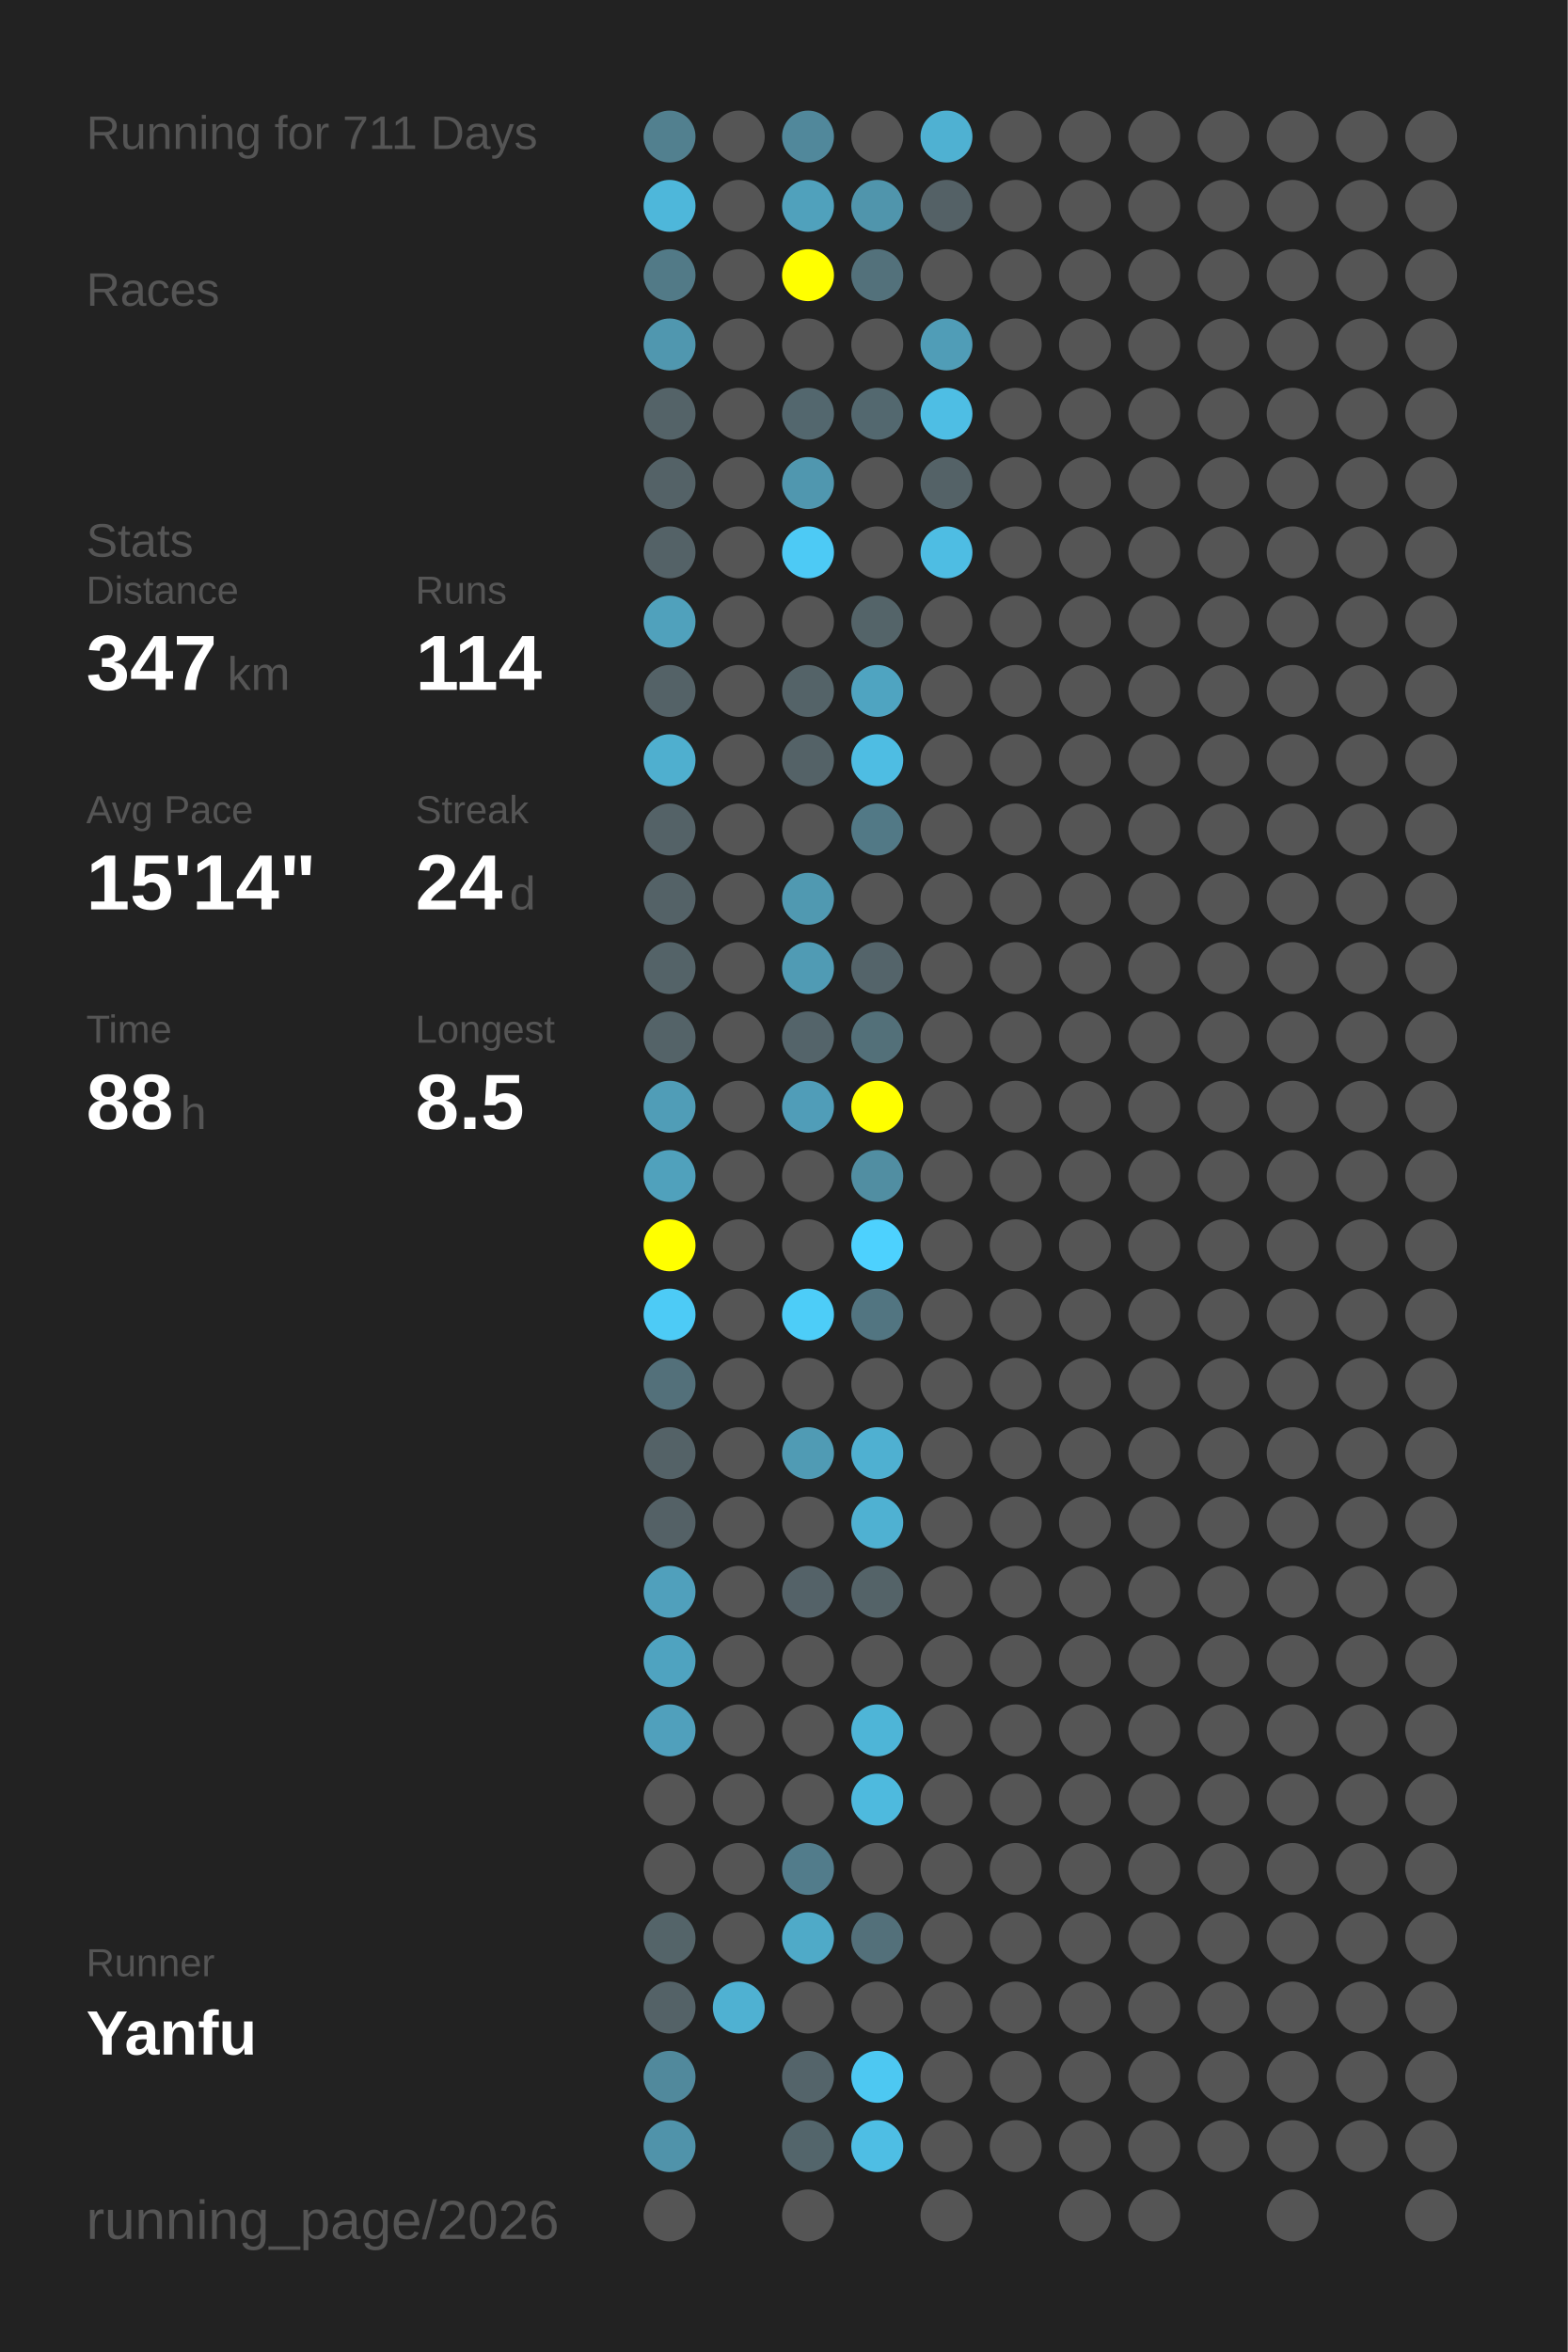
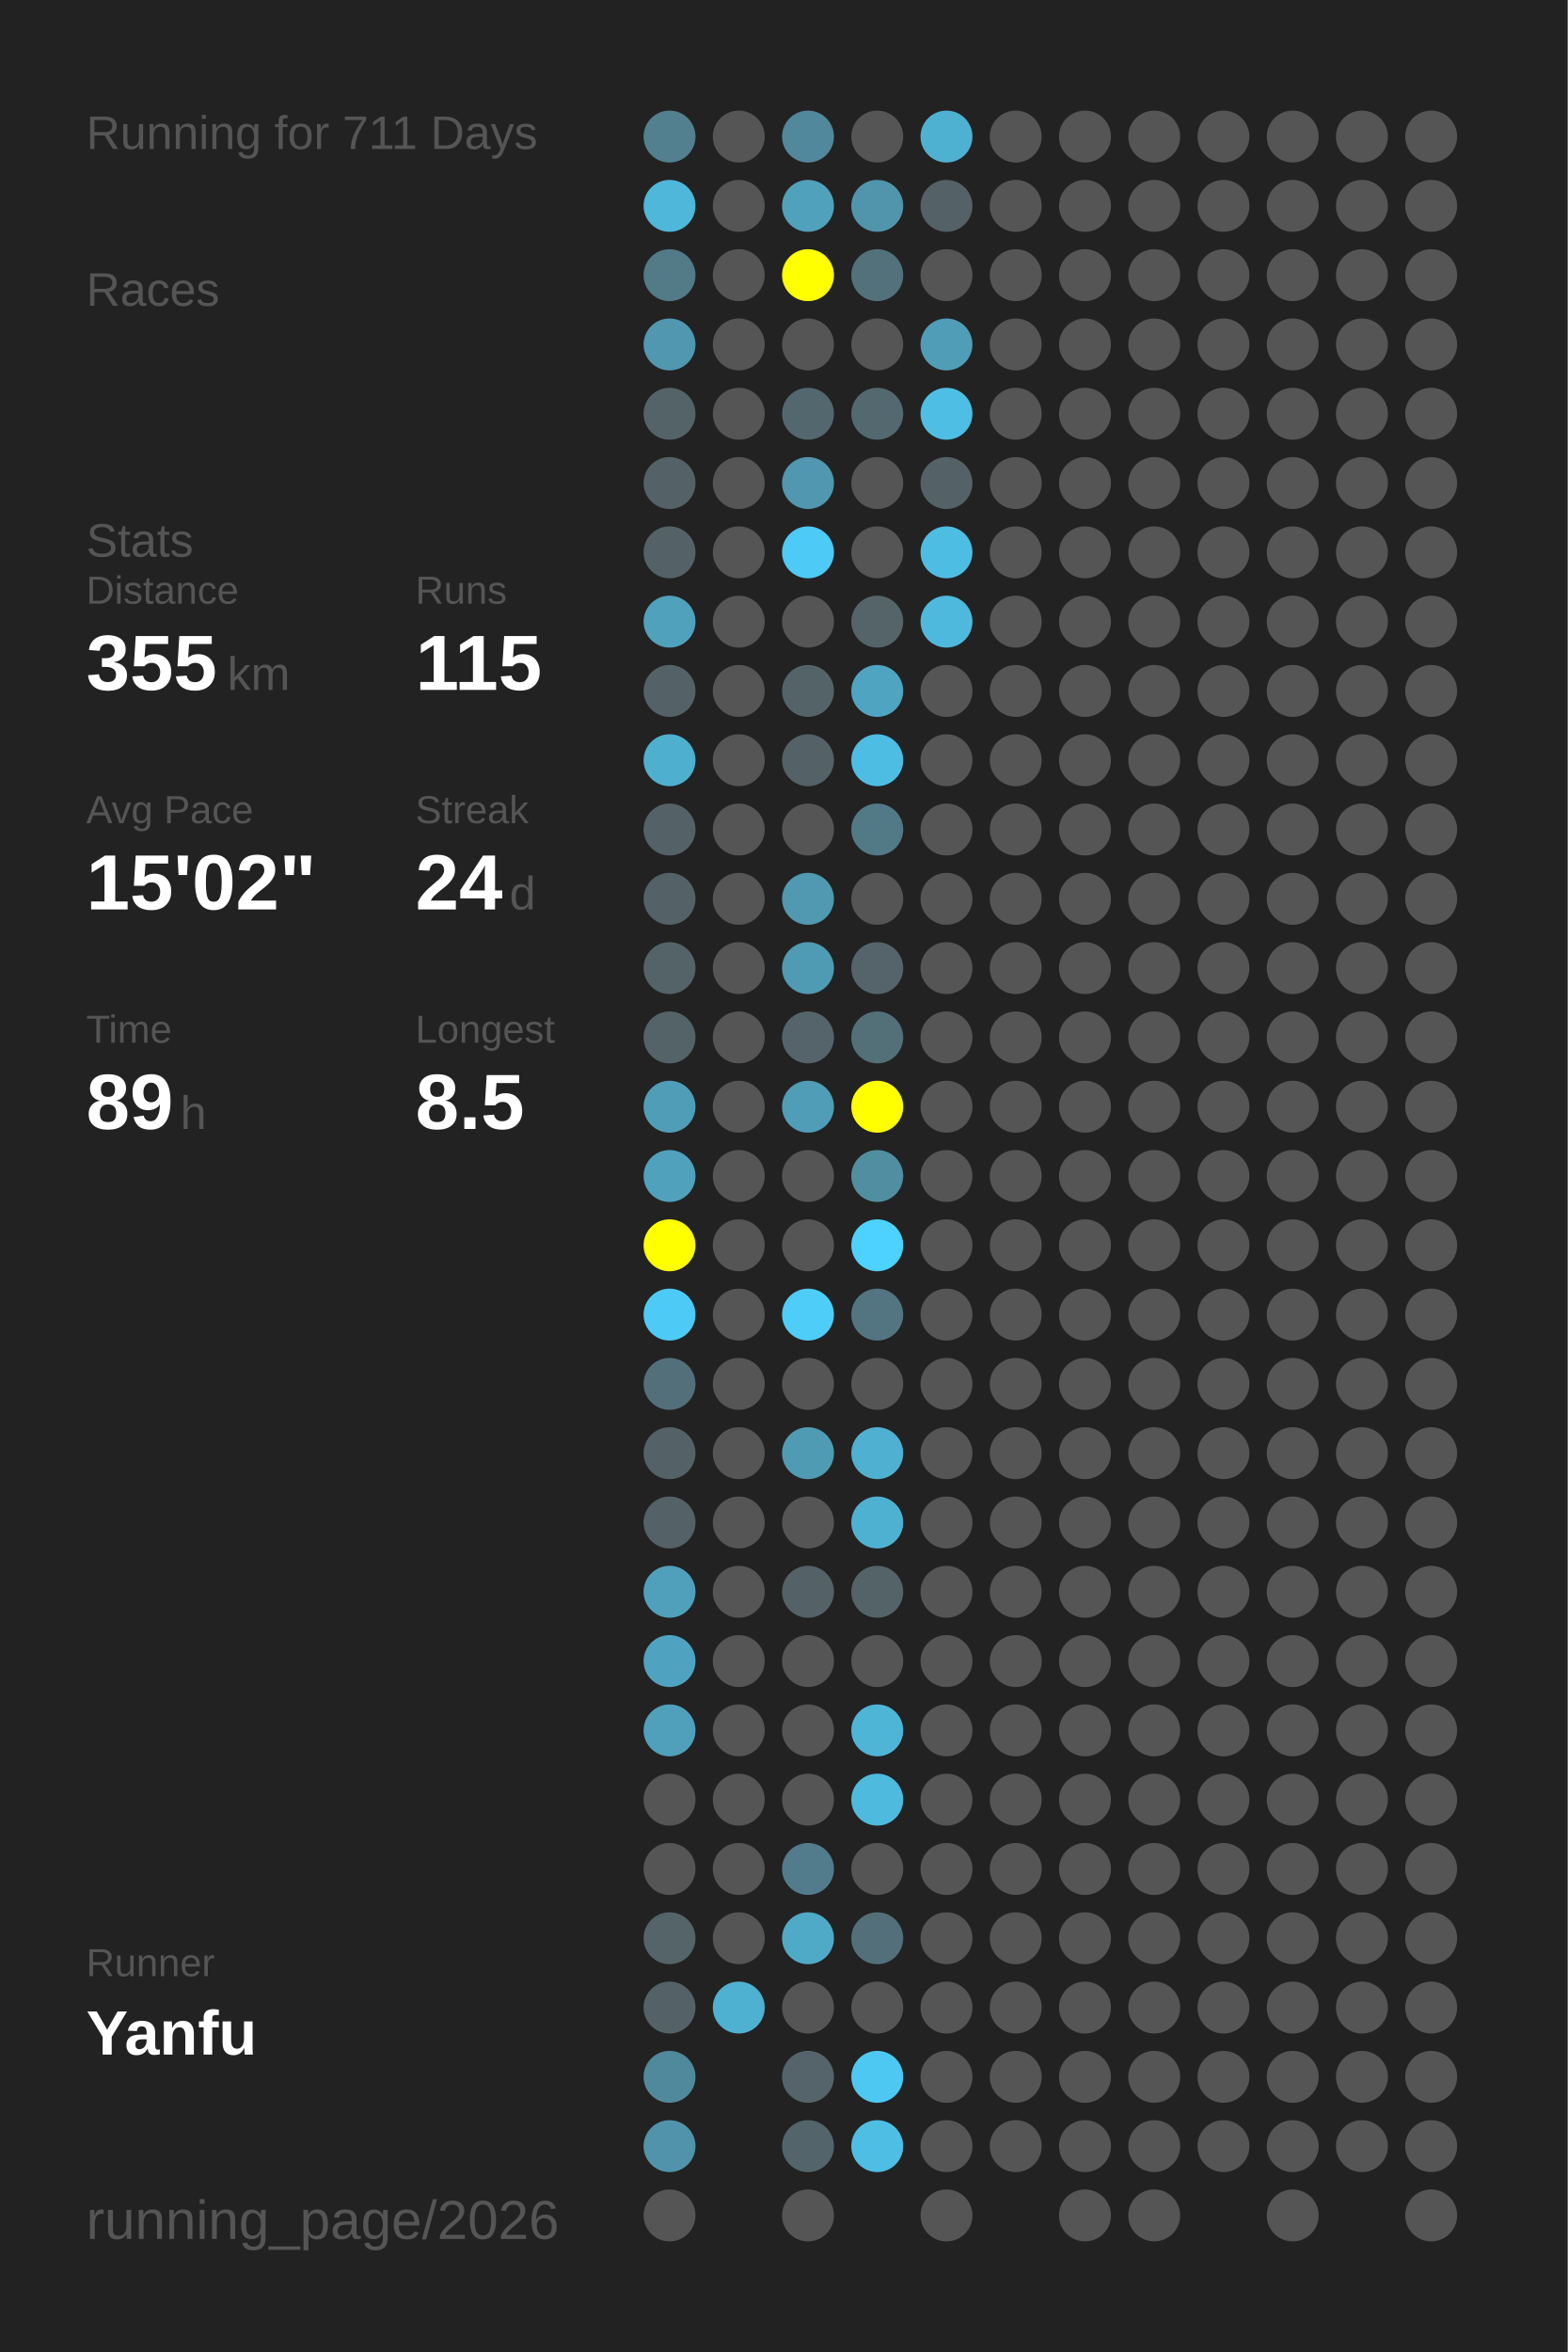
<svg xmlns="http://www.w3.org/2000/svg" baseProfile="full" height="300mm" version="1.1" viewBox="0,0,200,300" width="200mm">
  <defs />
  <rect fill="#222222" height="300" width="200" x="0" y="0" />
  <text fill="#555555" style="font-size:6px; font-family:Arial;" x="11" y="19">Running for 711 Days</text>
  <text fill="#555555" style="font-size:6px; font-family:Arial;" x="11" y="39">Races</text>
  <text fill="#555555" style="font-size:6px; font-family:Arial;" x="11" y="71">Stats</text>
  <text fill="#555555" style="font-size:5px; font-family:Arial;" x="11" y="77">Distance</text>
-   <text fill="#FFFFFF" style="font-size:10px; font-family:Arial; font-weight:bold;" x="11" y="88">347</text>
+   <text fill="#FFFFFF" style="font-size:10px; font-family:Arial; font-weight:bold;" x="11" y="88">355</text>
  <text fill="#555555" style="font-size:6px; font-family:Arial;" x="29" y="88">km</text>
  <text fill="#555555" style="font-size:5px; font-family:Arial;" x="53" y="77">Runs</text>
-   <text fill="#FFFFFF" style="font-size:10px; font-family:Arial; font-weight:bold;" x="53" y="88">114</text>
+   <text fill="#FFFFFF" style="font-size:10px; font-family:Arial; font-weight:bold;" x="53" y="88">115</text>
  <text fill="#555555" style="font-size:5px; font-family:Arial;" x="11" y="105">Avg Pace</text>
-   <text fill="#FFFFFF" style="font-size:10px; font-family:Arial; font-weight:bold;" x="11" y="116">15'14"</text>
+   <text fill="#FFFFFF" style="font-size:10px; font-family:Arial; font-weight:bold;" x="11" y="116">15'02"</text>
  <text fill="#555555" style="font-size:5px; font-family:Arial;" x="53" y="105">Streak</text>
  <text fill="#FFFFFF" style="font-size:10px; font-family:Arial; font-weight:bold;" x="53" y="116">24</text>
  <text fill="#555555" style="font-size:6px; font-family:Arial;" x="65" y="116">d</text>
  <text fill="#555555" style="font-size:5px; font-family:Arial;" x="11" y="133">Time</text>
-   <text fill="#FFFFFF" style="font-size:10px; font-family:Arial; font-weight:bold;" x="11" y="144">88</text>
+   <text fill="#FFFFFF" style="font-size:10px; font-family:Arial; font-weight:bold;" x="11" y="144">89</text>
  <text fill="#555555" style="font-size:6px; font-family:Arial;" x="23" y="144">h</text>
  <text fill="#555555" style="font-size:5px; font-family:Arial;" x="53" y="133">Longest</text>
  <text fill="#FFFFFF" style="font-size:10px; font-family:Arial; font-weight:bold;" x="53" y="144">8.5</text>
  <text fill="#555555" style="font-size:5px; font-family:Arial;" x="11" y="252.065">Runner</text>
  <text fill="#FFFFFF" style="font-size:8px; font-family:Arial; font-weight:bold;" x="11" y="262.065">Yanfu</text>
  <text fill="#555555" style="font-size:7px; font-family:Arial;" x="11" y="285.581">running_page/2026</text>
  <circle cx="85.417" cy="17.419" fill="#52808f" r="3.312" />
  <circle cx="85.417" cy="26.258" fill="#4eb7da" r="3.312" />
  <circle cx="85.417" cy="35.097" fill="#527a87" r="3.312" />
  <circle cx="85.417" cy="43.935" fill="#5097af" r="3.312" />
  <circle cx="85.417" cy="52.774" fill="#546368" r="3.312" />
  <circle cx="85.417" cy="61.613" fill="#546267" r="3.312" />
  <circle cx="85.417" cy="70.452" fill="#546267" r="3.312" />
  <circle cx="85.417" cy="79.29" fill="#50a1bc" r="3.312" />
  <circle cx="85.417" cy="88.129" fill="#546267" r="3.312" />
  <circle cx="85.417" cy="96.968" fill="#4fafcf" r="3.312" />
  <circle cx="85.417" cy="105.806" fill="#546267" r="3.312" />
  <circle cx="85.417" cy="114.645" fill="#546267" r="3.312" />
  <circle cx="85.417" cy="123.484" fill="#546368" r="3.312" />
  <circle cx="85.417" cy="132.323" fill="#546368" r="3.312" />
  <circle cx="85.417" cy="141.161" fill="#509db7" r="3.312" />
  <circle cx="85.417" cy="150" fill="#50a1bc" r="3.312" />
  <circle cx="85.417" cy="158.839" fill="#FFFF00" r="3.312" />
  <circle cx="85.417" cy="167.677" fill="#4dcbf6" r="3.312" />
  <circle cx="85.417" cy="176.516" fill="#53707a" r="3.312" />
  <circle cx="85.417" cy="185.355" fill="#546267" r="3.312" />
  <circle cx="85.417" cy="194.194" fill="#546166" r="3.312" />
  <circle cx="85.417" cy="203.032" fill="#50a0bc" r="3.312" />
  <circle cx="85.417" cy="211.871" fill="#4fa3c0" r="3.312" />
  <circle cx="85.417" cy="220.71" fill="#50a0bc" r="3.312" />
  <circle cx="85.417" cy="229.548" fill="#555555" r="3.312" />
  <circle cx="85.417" cy="238.387" fill="#555555" r="3.312" />
  <circle cx="85.417" cy="247.226" fill="#546469" r="3.312" />
  <circle cx="85.417" cy="256.065" fill="#546267" r="3.312" />
  <circle cx="85.417" cy="264.903" fill="#51899c" r="3.312" />
  <circle cx="85.417" cy="273.742" fill="#5093aa" r="3.312" />
  <circle cx="85.417" cy="282.581" fill="#555555" r="3.312" />
  <circle cx="94.25" cy="17.419" fill="#555555" r="3.312" />
  <circle cx="94.25" cy="26.258" fill="#555555" r="3.312" />
  <circle cx="94.25" cy="35.097" fill="#555555" r="3.312" />
  <circle cx="94.25" cy="43.935" fill="#555555" r="3.312" />
  <circle cx="94.25" cy="52.774" fill="#555555" r="3.312" />
  <circle cx="94.25" cy="61.613" fill="#555555" r="3.312" />
  <circle cx="94.25" cy="70.452" fill="#555555" r="3.312" />
  <circle cx="94.25" cy="79.29" fill="#555555" r="3.312" />
  <circle cx="94.25" cy="88.129" fill="#555555" r="3.312" />
  <circle cx="94.25" cy="96.968" fill="#555555" r="3.312" />
  <circle cx="94.25" cy="105.806" fill="#555555" r="3.312" />
  <circle cx="94.25" cy="114.645" fill="#555555" r="3.312" />
  <circle cx="94.25" cy="123.484" fill="#555555" r="3.312" />
  <circle cx="94.25" cy="132.323" fill="#555555" r="3.312" />
  <circle cx="94.25" cy="141.161" fill="#555555" r="3.312" />
  <circle cx="94.25" cy="150" fill="#555555" r="3.312" />
  <circle cx="94.25" cy="158.839" fill="#555555" r="3.312" />
  <circle cx="94.25" cy="167.677" fill="#555555" r="3.312" />
  <circle cx="94.25" cy="176.516" fill="#555555" r="3.312" />
  <circle cx="94.25" cy="185.355" fill="#555555" r="3.312" />
  <circle cx="94.25" cy="194.194" fill="#555555" r="3.312" />
  <circle cx="94.25" cy="203.032" fill="#555555" r="3.312" />
  <circle cx="94.25" cy="211.871" fill="#555555" r="3.312" />
  <circle cx="94.25" cy="220.71" fill="#555555" r="3.312" />
  <circle cx="94.25" cy="229.548" fill="#555555" r="3.312" />
  <circle cx="94.25" cy="238.387" fill="#555555" r="3.312" />
  <circle cx="94.25" cy="247.226" fill="#555555" r="3.312" />
  <circle cx="94.25" cy="256.065" fill="#4fb1d2" r="3.312" />
  <circle cx="103.083" cy="17.419" fill="#51889b" r="3.312" />
  <circle cx="103.083" cy="26.258" fill="#50a1bc" r="3.312" />
  <circle cx="103.083" cy="35.097" fill="#FFFF00" r="3.312" />
  <circle cx="103.083" cy="43.935" fill="#555555" r="3.312" />
  <circle cx="103.083" cy="52.774" fill="#53676e" r="3.312" />
  <circle cx="103.083" cy="61.613" fill="#5097af" r="3.312" />
  <circle cx="103.083" cy="70.452" fill="#4dcaf5" r="3.312" />
  <circle cx="103.083" cy="79.29" fill="#555555" r="3.312" />
  <circle cx="103.083" cy="88.129" fill="#546368" r="3.312" />
  <circle cx="103.083" cy="96.968" fill="#546267" r="3.312" />
  <circle cx="103.083" cy="105.806" fill="#555555" r="3.312" />
  <circle cx="103.083" cy="114.645" fill="#5099b1" r="3.312" />
  <circle cx="103.083" cy="123.484" fill="#509bb4" r="3.312" />
  <circle cx="103.083" cy="132.323" fill="#54646a" r="3.312" />
  <circle cx="103.083" cy="141.161" fill="#509db8" r="3.312" />
  <circle cx="103.083" cy="150" fill="#555555" r="3.312" />
  <circle cx="103.083" cy="158.839" fill="#555555" r="3.312" />
  <circle cx="103.083" cy="167.677" fill="#4dcdf8" r="3.312" />
  <circle cx="103.083" cy="176.516" fill="#555555" r="3.312" />
  <circle cx="103.083" cy="185.355" fill="#509bb4" r="3.312" />
  <circle cx="103.083" cy="194.194" fill="#555555" r="3.312" />
  <circle cx="103.083" cy="203.032" fill="#546268" r="3.312" />
  <circle cx="103.083" cy="211.871" fill="#555555" r="3.312" />
  <circle cx="103.083" cy="220.71" fill="#555555" r="3.312" />
  <circle cx="103.083" cy="229.548" fill="#555555" r="3.312" />
  <circle cx="103.083" cy="238.387" fill="#527c8b" r="3.312" />
  <circle cx="103.083" cy="247.226" fill="#4faac8" r="3.312" />
  <circle cx="103.083" cy="256.065" fill="#555555" r="3.312" />
  <circle cx="103.083" cy="264.903" fill="#54646a" r="3.312" />
  <circle cx="103.083" cy="273.742" fill="#53656b" r="3.312" />
  <circle cx="103.083" cy="282.581" fill="#555555" r="3.312" />
  <circle cx="111.917" cy="17.419" fill="#555555" r="3.312" />
  <circle cx="111.917" cy="26.258" fill="#5095ac" r="3.312" />
  <circle cx="111.917" cy="35.097" fill="#53717b" r="3.312" />
  <circle cx="111.917" cy="43.935" fill="#555555" r="3.312" />
  <circle cx="111.917" cy="52.774" fill="#53686f" r="3.312" />
  <circle cx="111.917" cy="61.613" fill="#555555" r="3.312" />
  <circle cx="111.917" cy="70.452" fill="#555555" r="3.312" />
  <circle cx="111.917" cy="79.29" fill="#546469" r="3.312" />
  <circle cx="111.917" cy="88.129" fill="#4fa4c1" r="3.312" />
  <circle cx="111.917" cy="96.968" fill="#4ebde3" r="3.312" />
  <circle cx="111.917" cy="105.806" fill="#527986" r="3.312" />
  <circle cx="111.917" cy="114.645" fill="#555555" r="3.312" />
  <circle cx="111.917" cy="123.484" fill="#54646a" r="3.312" />
  <circle cx="111.917" cy="132.323" fill="#537079" r="3.312" />
  <circle cx="111.917" cy="141.161" fill="#FFFF00" r="3.312" />
  <circle cx="111.917" cy="150" fill="#518ea2" r="3.312" />
  <circle cx="111.917" cy="158.839" fill="#4dd1fe" r="3.312" />
  <circle cx="111.917" cy="167.677" fill="#527581" r="3.312" />
  <circle cx="111.917" cy="176.516" fill="#555555" r="3.312" />
  <circle cx="111.917" cy="185.355" fill="#4fb0d1" r="3.312" />
  <circle cx="111.917" cy="194.194" fill="#4fb1d2" r="3.312" />
  <circle cx="111.917" cy="203.032" fill="#546368" r="3.312" />
  <circle cx="111.917" cy="211.871" fill="#555555" r="3.312" />
  <circle cx="111.917" cy="220.71" fill="#4eb5d7" r="3.312" />
  <circle cx="111.917" cy="229.548" fill="#4ebade" r="3.312" />
  <circle cx="111.917" cy="238.387" fill="#555555" r="3.312" />
  <circle cx="111.917" cy="247.226" fill="#53707a" r="3.312" />
  <circle cx="111.917" cy="256.065" fill="#555555" r="3.312" />
  <circle cx="111.917" cy="264.903" fill="#4dc8f2" r="3.312" />
  <circle cx="111.917" cy="273.742" fill="#4ebee4" r="3.312" />
  <circle cx="120.75" cy="17.419" fill="#4fb1d2" r="3.312" />
  <circle cx="120.75" cy="26.258" fill="#546166" r="3.312" />
  <circle cx="120.75" cy="35.097" fill="#555555" r="3.312" />
  <circle cx="120.75" cy="43.935" fill="#509db7" r="3.312" />
  <circle cx="120.75" cy="52.774" fill="#4ebee4" r="3.312" />
  <circle cx="120.75" cy="61.613" fill="#546267" r="3.312" />
  <circle cx="120.75" cy="70.452" fill="#4ebde3" r="3.312" />
-   <circle cx="120.75" cy="79.29" fill="#555555" r="3.312" />
+   <circle cx="120.75" cy="79.29" fill="#4eb9dd" r="3.312" />
  <circle cx="120.75" cy="88.129" fill="#555555" r="3.312" />
  <circle cx="120.75" cy="96.968" fill="#555555" r="3.312" />
  <circle cx="120.75" cy="105.806" fill="#555555" r="3.312" />
  <circle cx="120.75" cy="114.645" fill="#555555" r="3.312" />
  <circle cx="120.75" cy="123.484" fill="#555555" r="3.312" />
  <circle cx="120.75" cy="132.323" fill="#555555" r="3.312" />
  <circle cx="120.75" cy="141.161" fill="#555555" r="3.312" />
  <circle cx="120.75" cy="150" fill="#555555" r="3.312" />
  <circle cx="120.75" cy="158.839" fill="#555555" r="3.312" />
  <circle cx="120.75" cy="167.677" fill="#555555" r="3.312" />
  <circle cx="120.75" cy="176.516" fill="#555555" r="3.312" />
  <circle cx="120.75" cy="185.355" fill="#555555" r="3.312" />
  <circle cx="120.75" cy="194.194" fill="#555555" r="3.312" />
  <circle cx="120.75" cy="203.032" fill="#555555" r="3.312" />
  <circle cx="120.75" cy="211.871" fill="#555555" r="3.312" />
  <circle cx="120.75" cy="220.71" fill="#555555" r="3.312" />
  <circle cx="120.75" cy="229.548" fill="#555555" r="3.312" />
  <circle cx="120.75" cy="238.387" fill="#555555" r="3.312" />
  <circle cx="120.75" cy="247.226" fill="#555555" r="3.312" />
  <circle cx="120.75" cy="256.065" fill="#555555" r="3.312" />
  <circle cx="120.75" cy="264.903" fill="#555555" r="3.312" />
  <circle cx="120.75" cy="273.742" fill="#555555" r="3.312" />
  <circle cx="120.75" cy="282.581" fill="#555555" r="3.312" />
  <circle cx="129.583" cy="17.419" fill="#555555" r="3.312" />
  <circle cx="129.583" cy="26.258" fill="#555555" r="3.312" />
  <circle cx="129.583" cy="35.097" fill="#555555" r="3.312" />
  <circle cx="129.583" cy="43.935" fill="#555555" r="3.312" />
  <circle cx="129.583" cy="52.774" fill="#555555" r="3.312" />
  <circle cx="129.583" cy="61.613" fill="#555555" r="3.312" />
  <circle cx="129.583" cy="70.452" fill="#555555" r="3.312" />
  <circle cx="129.583" cy="79.29" fill="#555555" r="3.312" />
  <circle cx="129.583" cy="88.129" fill="#555555" r="3.312" />
  <circle cx="129.583" cy="96.968" fill="#555555" r="3.312" />
  <circle cx="129.583" cy="105.806" fill="#555555" r="3.312" />
  <circle cx="129.583" cy="114.645" fill="#555555" r="3.312" />
  <circle cx="129.583" cy="123.484" fill="#555555" r="3.312" />
  <circle cx="129.583" cy="132.323" fill="#555555" r="3.312" />
  <circle cx="129.583" cy="141.161" fill="#555555" r="3.312" />
  <circle cx="129.583" cy="150" fill="#555555" r="3.312" />
  <circle cx="129.583" cy="158.839" fill="#555555" r="3.312" />
  <circle cx="129.583" cy="167.677" fill="#555555" r="3.312" />
  <circle cx="129.583" cy="176.516" fill="#555555" r="3.312" />
  <circle cx="129.583" cy="185.355" fill="#555555" r="3.312" />
  <circle cx="129.583" cy="194.194" fill="#555555" r="3.312" />
  <circle cx="129.583" cy="203.032" fill="#555555" r="3.312" />
  <circle cx="129.583" cy="211.871" fill="#555555" r="3.312" />
  <circle cx="129.583" cy="220.71" fill="#555555" r="3.312" />
  <circle cx="129.583" cy="229.548" fill="#555555" r="3.312" />
  <circle cx="129.583" cy="238.387" fill="#555555" r="3.312" />
  <circle cx="129.583" cy="247.226" fill="#555555" r="3.312" />
  <circle cx="129.583" cy="256.065" fill="#555555" r="3.312" />
  <circle cx="129.583" cy="264.903" fill="#555555" r="3.312" />
  <circle cx="129.583" cy="273.742" fill="#555555" r="3.312" />
  <circle cx="138.417" cy="17.419" fill="#555555" r="3.312" />
  <circle cx="138.417" cy="26.258" fill="#555555" r="3.312" />
  <circle cx="138.417" cy="35.097" fill="#555555" r="3.312" />
  <circle cx="138.417" cy="43.935" fill="#555555" r="3.312" />
  <circle cx="138.417" cy="52.774" fill="#555555" r="3.312" />
  <circle cx="138.417" cy="61.613" fill="#555555" r="3.312" />
  <circle cx="138.417" cy="70.452" fill="#555555" r="3.312" />
  <circle cx="138.417" cy="79.29" fill="#555555" r="3.312" />
  <circle cx="138.417" cy="88.129" fill="#555555" r="3.312" />
  <circle cx="138.417" cy="96.968" fill="#555555" r="3.312" />
  <circle cx="138.417" cy="105.806" fill="#555555" r="3.312" />
  <circle cx="138.417" cy="114.645" fill="#555555" r="3.312" />
  <circle cx="138.417" cy="123.484" fill="#555555" r="3.312" />
  <circle cx="138.417" cy="132.323" fill="#555555" r="3.312" />
  <circle cx="138.417" cy="141.161" fill="#555555" r="3.312" />
  <circle cx="138.417" cy="150" fill="#555555" r="3.312" />
  <circle cx="138.417" cy="158.839" fill="#555555" r="3.312" />
  <circle cx="138.417" cy="167.677" fill="#555555" r="3.312" />
  <circle cx="138.417" cy="176.516" fill="#555555" r="3.312" />
  <circle cx="138.417" cy="185.355" fill="#555555" r="3.312" />
  <circle cx="138.417" cy="194.194" fill="#555555" r="3.312" />
  <circle cx="138.417" cy="203.032" fill="#555555" r="3.312" />
  <circle cx="138.417" cy="211.871" fill="#555555" r="3.312" />
  <circle cx="138.417" cy="220.71" fill="#555555" r="3.312" />
  <circle cx="138.417" cy="229.548" fill="#555555" r="3.312" />
  <circle cx="138.417" cy="238.387" fill="#555555" r="3.312" />
  <circle cx="138.417" cy="247.226" fill="#555555" r="3.312" />
  <circle cx="138.417" cy="256.065" fill="#555555" r="3.312" />
  <circle cx="138.417" cy="264.903" fill="#555555" r="3.312" />
  <circle cx="138.417" cy="273.742" fill="#555555" r="3.312" />
  <circle cx="138.417" cy="282.581" fill="#555555" r="3.312" />
  <circle cx="147.25" cy="17.419" fill="#555555" r="3.312" />
  <circle cx="147.25" cy="26.258" fill="#555555" r="3.312" />
  <circle cx="147.25" cy="35.097" fill="#555555" r="3.312" />
  <circle cx="147.25" cy="43.935" fill="#555555" r="3.312" />
  <circle cx="147.25" cy="52.774" fill="#555555" r="3.312" />
  <circle cx="147.25" cy="61.613" fill="#555555" r="3.312" />
  <circle cx="147.25" cy="70.452" fill="#555555" r="3.312" />
  <circle cx="147.25" cy="79.29" fill="#555555" r="3.312" />
  <circle cx="147.25" cy="88.129" fill="#555555" r="3.312" />
  <circle cx="147.25" cy="96.968" fill="#555555" r="3.312" />
  <circle cx="147.25" cy="105.806" fill="#555555" r="3.312" />
  <circle cx="147.25" cy="114.645" fill="#555555" r="3.312" />
  <circle cx="147.25" cy="123.484" fill="#555555" r="3.312" />
  <circle cx="147.25" cy="132.323" fill="#555555" r="3.312" />
  <circle cx="147.25" cy="141.161" fill="#555555" r="3.312" />
  <circle cx="147.25" cy="150" fill="#555555" r="3.312" />
  <circle cx="147.25" cy="158.839" fill="#555555" r="3.312" />
  <circle cx="147.25" cy="167.677" fill="#555555" r="3.312" />
  <circle cx="147.25" cy="176.516" fill="#555555" r="3.312" />
  <circle cx="147.25" cy="185.355" fill="#555555" r="3.312" />
  <circle cx="147.25" cy="194.194" fill="#555555" r="3.312" />
  <circle cx="147.25" cy="203.032" fill="#555555" r="3.312" />
  <circle cx="147.25" cy="211.871" fill="#555555" r="3.312" />
  <circle cx="147.25" cy="220.71" fill="#555555" r="3.312" />
  <circle cx="147.25" cy="229.548" fill="#555555" r="3.312" />
  <circle cx="147.25" cy="238.387" fill="#555555" r="3.312" />
  <circle cx="147.25" cy="247.226" fill="#555555" r="3.312" />
  <circle cx="147.25" cy="256.065" fill="#555555" r="3.312" />
  <circle cx="147.25" cy="264.903" fill="#555555" r="3.312" />
  <circle cx="147.25" cy="273.742" fill="#555555" r="3.312" />
  <circle cx="147.25" cy="282.581" fill="#555555" r="3.312" />
  <circle cx="156.083" cy="17.419" fill="#555555" r="3.312" />
  <circle cx="156.083" cy="26.258" fill="#555555" r="3.312" />
  <circle cx="156.083" cy="35.097" fill="#555555" r="3.312" />
  <circle cx="156.083" cy="43.935" fill="#555555" r="3.312" />
  <circle cx="156.083" cy="52.774" fill="#555555" r="3.312" />
  <circle cx="156.083" cy="61.613" fill="#555555" r="3.312" />
  <circle cx="156.083" cy="70.452" fill="#555555" r="3.312" />
  <circle cx="156.083" cy="79.29" fill="#555555" r="3.312" />
  <circle cx="156.083" cy="88.129" fill="#555555" r="3.312" />
  <circle cx="156.083" cy="96.968" fill="#555555" r="3.312" />
  <circle cx="156.083" cy="105.806" fill="#555555" r="3.312" />
  <circle cx="156.083" cy="114.645" fill="#555555" r="3.312" />
  <circle cx="156.083" cy="123.484" fill="#555555" r="3.312" />
  <circle cx="156.083" cy="132.323" fill="#555555" r="3.312" />
  <circle cx="156.083" cy="141.161" fill="#555555" r="3.312" />
  <circle cx="156.083" cy="150" fill="#555555" r="3.312" />
  <circle cx="156.083" cy="158.839" fill="#555555" r="3.312" />
  <circle cx="156.083" cy="167.677" fill="#555555" r="3.312" />
  <circle cx="156.083" cy="176.516" fill="#555555" r="3.312" />
  <circle cx="156.083" cy="185.355" fill="#555555" r="3.312" />
  <circle cx="156.083" cy="194.194" fill="#555555" r="3.312" />
  <circle cx="156.083" cy="203.032" fill="#555555" r="3.312" />
  <circle cx="156.083" cy="211.871" fill="#555555" r="3.312" />
  <circle cx="156.083" cy="220.71" fill="#555555" r="3.312" />
  <circle cx="156.083" cy="229.548" fill="#555555" r="3.312" />
  <circle cx="156.083" cy="238.387" fill="#555555" r="3.312" />
  <circle cx="156.083" cy="247.226" fill="#555555" r="3.312" />
  <circle cx="156.083" cy="256.065" fill="#555555" r="3.312" />
  <circle cx="156.083" cy="264.903" fill="#555555" r="3.312" />
  <circle cx="156.083" cy="273.742" fill="#555555" r="3.312" />
  <circle cx="164.917" cy="17.419" fill="#555555" r="3.312" />
  <circle cx="164.917" cy="26.258" fill="#555555" r="3.312" />
  <circle cx="164.917" cy="35.097" fill="#555555" r="3.312" />
  <circle cx="164.917" cy="43.935" fill="#555555" r="3.312" />
  <circle cx="164.917" cy="52.774" fill="#555555" r="3.312" />
  <circle cx="164.917" cy="61.613" fill="#555555" r="3.312" />
  <circle cx="164.917" cy="70.452" fill="#555555" r="3.312" />
  <circle cx="164.917" cy="79.29" fill="#555555" r="3.312" />
  <circle cx="164.917" cy="88.129" fill="#555555" r="3.312" />
  <circle cx="164.917" cy="96.968" fill="#555555" r="3.312" />
  <circle cx="164.917" cy="105.806" fill="#555555" r="3.312" />
  <circle cx="164.917" cy="114.645" fill="#555555" r="3.312" />
  <circle cx="164.917" cy="123.484" fill="#555555" r="3.312" />
  <circle cx="164.917" cy="132.323" fill="#555555" r="3.312" />
  <circle cx="164.917" cy="141.161" fill="#555555" r="3.312" />
  <circle cx="164.917" cy="150" fill="#555555" r="3.312" />
  <circle cx="164.917" cy="158.839" fill="#555555" r="3.312" />
  <circle cx="164.917" cy="167.677" fill="#555555" r="3.312" />
  <circle cx="164.917" cy="176.516" fill="#555555" r="3.312" />
  <circle cx="164.917" cy="185.355" fill="#555555" r="3.312" />
  <circle cx="164.917" cy="194.194" fill="#555555" r="3.312" />
  <circle cx="164.917" cy="203.032" fill="#555555" r="3.312" />
  <circle cx="164.917" cy="211.871" fill="#555555" r="3.312" />
  <circle cx="164.917" cy="220.71" fill="#555555" r="3.312" />
  <circle cx="164.917" cy="229.548" fill="#555555" r="3.312" />
  <circle cx="164.917" cy="238.387" fill="#555555" r="3.312" />
  <circle cx="164.917" cy="247.226" fill="#555555" r="3.312" />
  <circle cx="164.917" cy="256.065" fill="#555555" r="3.312" />
  <circle cx="164.917" cy="264.903" fill="#555555" r="3.312" />
  <circle cx="164.917" cy="273.742" fill="#555555" r="3.312" />
  <circle cx="164.917" cy="282.581" fill="#555555" r="3.312" />
  <circle cx="173.75" cy="17.419" fill="#555555" r="3.312" />
  <circle cx="173.75" cy="26.258" fill="#555555" r="3.312" />
  <circle cx="173.75" cy="35.097" fill="#555555" r="3.312" />
  <circle cx="173.75" cy="43.935" fill="#555555" r="3.312" />
  <circle cx="173.75" cy="52.774" fill="#555555" r="3.312" />
  <circle cx="173.75" cy="61.613" fill="#555555" r="3.312" />
  <circle cx="173.75" cy="70.452" fill="#555555" r="3.312" />
  <circle cx="173.75" cy="79.29" fill="#555555" r="3.312" />
  <circle cx="173.75" cy="88.129" fill="#555555" r="3.312" />
  <circle cx="173.75" cy="96.968" fill="#555555" r="3.312" />
  <circle cx="173.75" cy="105.806" fill="#555555" r="3.312" />
  <circle cx="173.75" cy="114.645" fill="#555555" r="3.312" />
  <circle cx="173.75" cy="123.484" fill="#555555" r="3.312" />
  <circle cx="173.75" cy="132.323" fill="#555555" r="3.312" />
  <circle cx="173.75" cy="141.161" fill="#555555" r="3.312" />
  <circle cx="173.75" cy="150" fill="#555555" r="3.312" />
  <circle cx="173.75" cy="158.839" fill="#555555" r="3.312" />
  <circle cx="173.75" cy="167.677" fill="#555555" r="3.312" />
  <circle cx="173.75" cy="176.516" fill="#555555" r="3.312" />
  <circle cx="173.75" cy="185.355" fill="#555555" r="3.312" />
  <circle cx="173.75" cy="194.194" fill="#555555" r="3.312" />
  <circle cx="173.75" cy="203.032" fill="#555555" r="3.312" />
  <circle cx="173.75" cy="211.871" fill="#555555" r="3.312" />
  <circle cx="173.75" cy="220.71" fill="#555555" r="3.312" />
  <circle cx="173.75" cy="229.548" fill="#555555" r="3.312" />
  <circle cx="173.75" cy="238.387" fill="#555555" r="3.312" />
  <circle cx="173.75" cy="247.226" fill="#555555" r="3.312" />
  <circle cx="173.75" cy="256.065" fill="#555555" r="3.312" />
  <circle cx="173.75" cy="264.903" fill="#555555" r="3.312" />
  <circle cx="173.75" cy="273.742" fill="#555555" r="3.312" />
  <circle cx="182.583" cy="17.419" fill="#555555" r="3.312" />
  <circle cx="182.583" cy="26.258" fill="#555555" r="3.312" />
  <circle cx="182.583" cy="35.097" fill="#555555" r="3.312" />
  <circle cx="182.583" cy="43.935" fill="#555555" r="3.312" />
  <circle cx="182.583" cy="52.774" fill="#555555" r="3.312" />
  <circle cx="182.583" cy="61.613" fill="#555555" r="3.312" />
  <circle cx="182.583" cy="70.452" fill="#555555" r="3.312" />
  <circle cx="182.583" cy="79.29" fill="#555555" r="3.312" />
  <circle cx="182.583" cy="88.129" fill="#555555" r="3.312" />
  <circle cx="182.583" cy="96.968" fill="#555555" r="3.312" />
  <circle cx="182.583" cy="105.806" fill="#555555" r="3.312" />
  <circle cx="182.583" cy="114.645" fill="#555555" r="3.312" />
  <circle cx="182.583" cy="123.484" fill="#555555" r="3.312" />
  <circle cx="182.583" cy="132.323" fill="#555555" r="3.312" />
  <circle cx="182.583" cy="141.161" fill="#555555" r="3.312" />
  <circle cx="182.583" cy="150" fill="#555555" r="3.312" />
  <circle cx="182.583" cy="158.839" fill="#555555" r="3.312" />
  <circle cx="182.583" cy="167.677" fill="#555555" r="3.312" />
  <circle cx="182.583" cy="176.516" fill="#555555" r="3.312" />
  <circle cx="182.583" cy="185.355" fill="#555555" r="3.312" />
  <circle cx="182.583" cy="194.194" fill="#555555" r="3.312" />
  <circle cx="182.583" cy="203.032" fill="#555555" r="3.312" />
  <circle cx="182.583" cy="211.871" fill="#555555" r="3.312" />
  <circle cx="182.583" cy="220.71" fill="#555555" r="3.312" />
  <circle cx="182.583" cy="229.548" fill="#555555" r="3.312" />
  <circle cx="182.583" cy="238.387" fill="#555555" r="3.312" />
  <circle cx="182.583" cy="247.226" fill="#555555" r="3.312" />
  <circle cx="182.583" cy="256.065" fill="#555555" r="3.312" />
  <circle cx="182.583" cy="264.903" fill="#555555" r="3.312" />
  <circle cx="182.583" cy="273.742" fill="#555555" r="3.312" />
  <circle cx="182.583" cy="282.581" fill="#555555" r="3.312" />
</svg>
